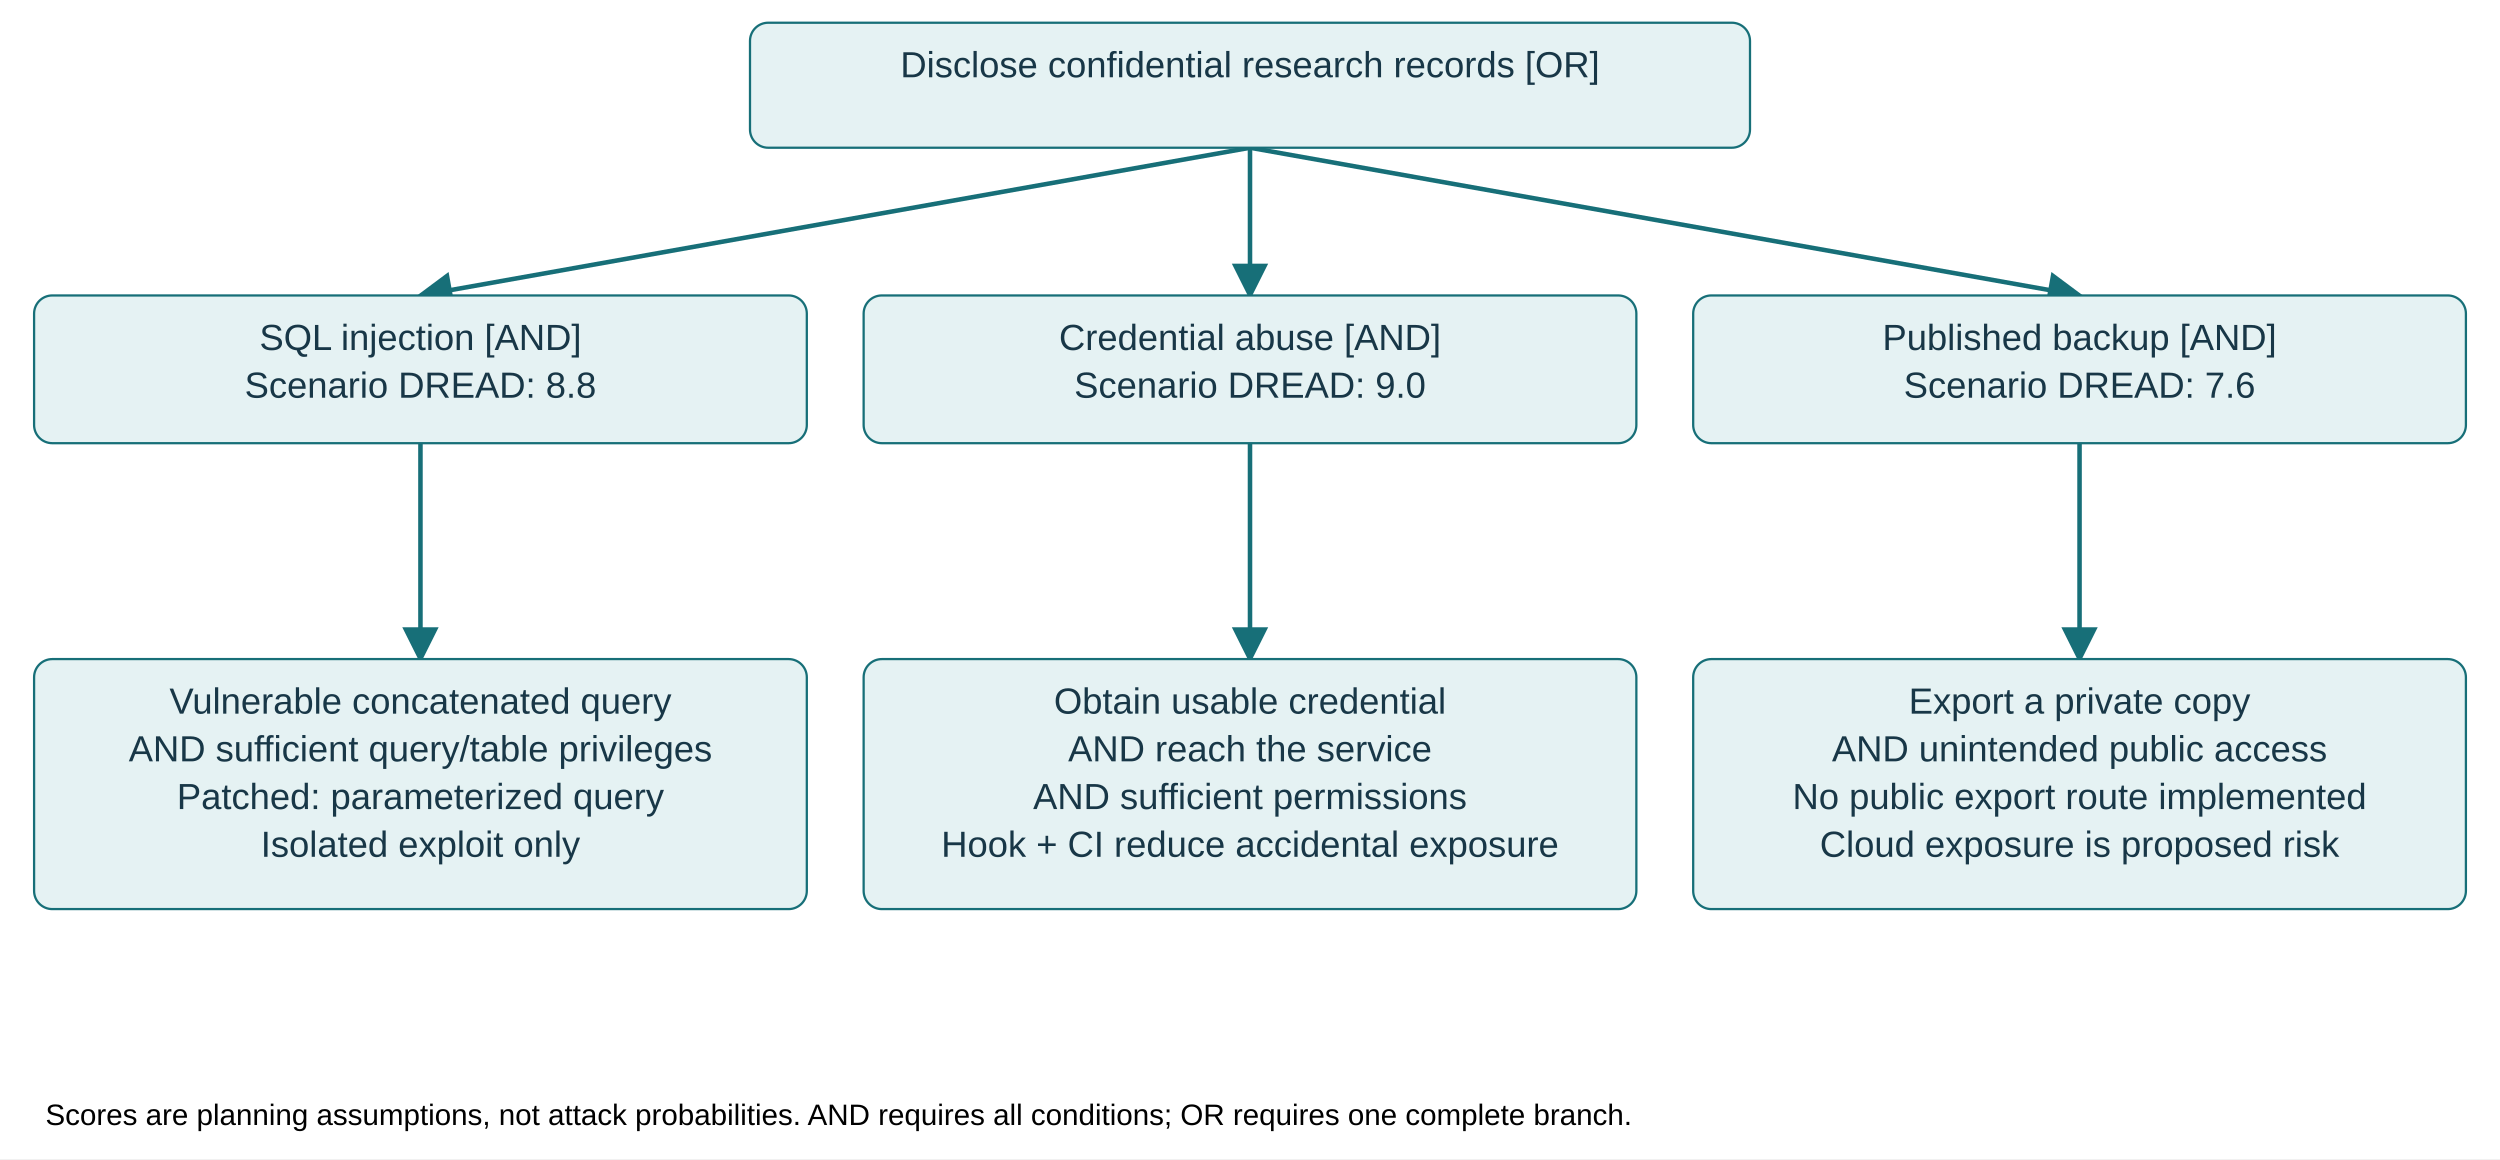
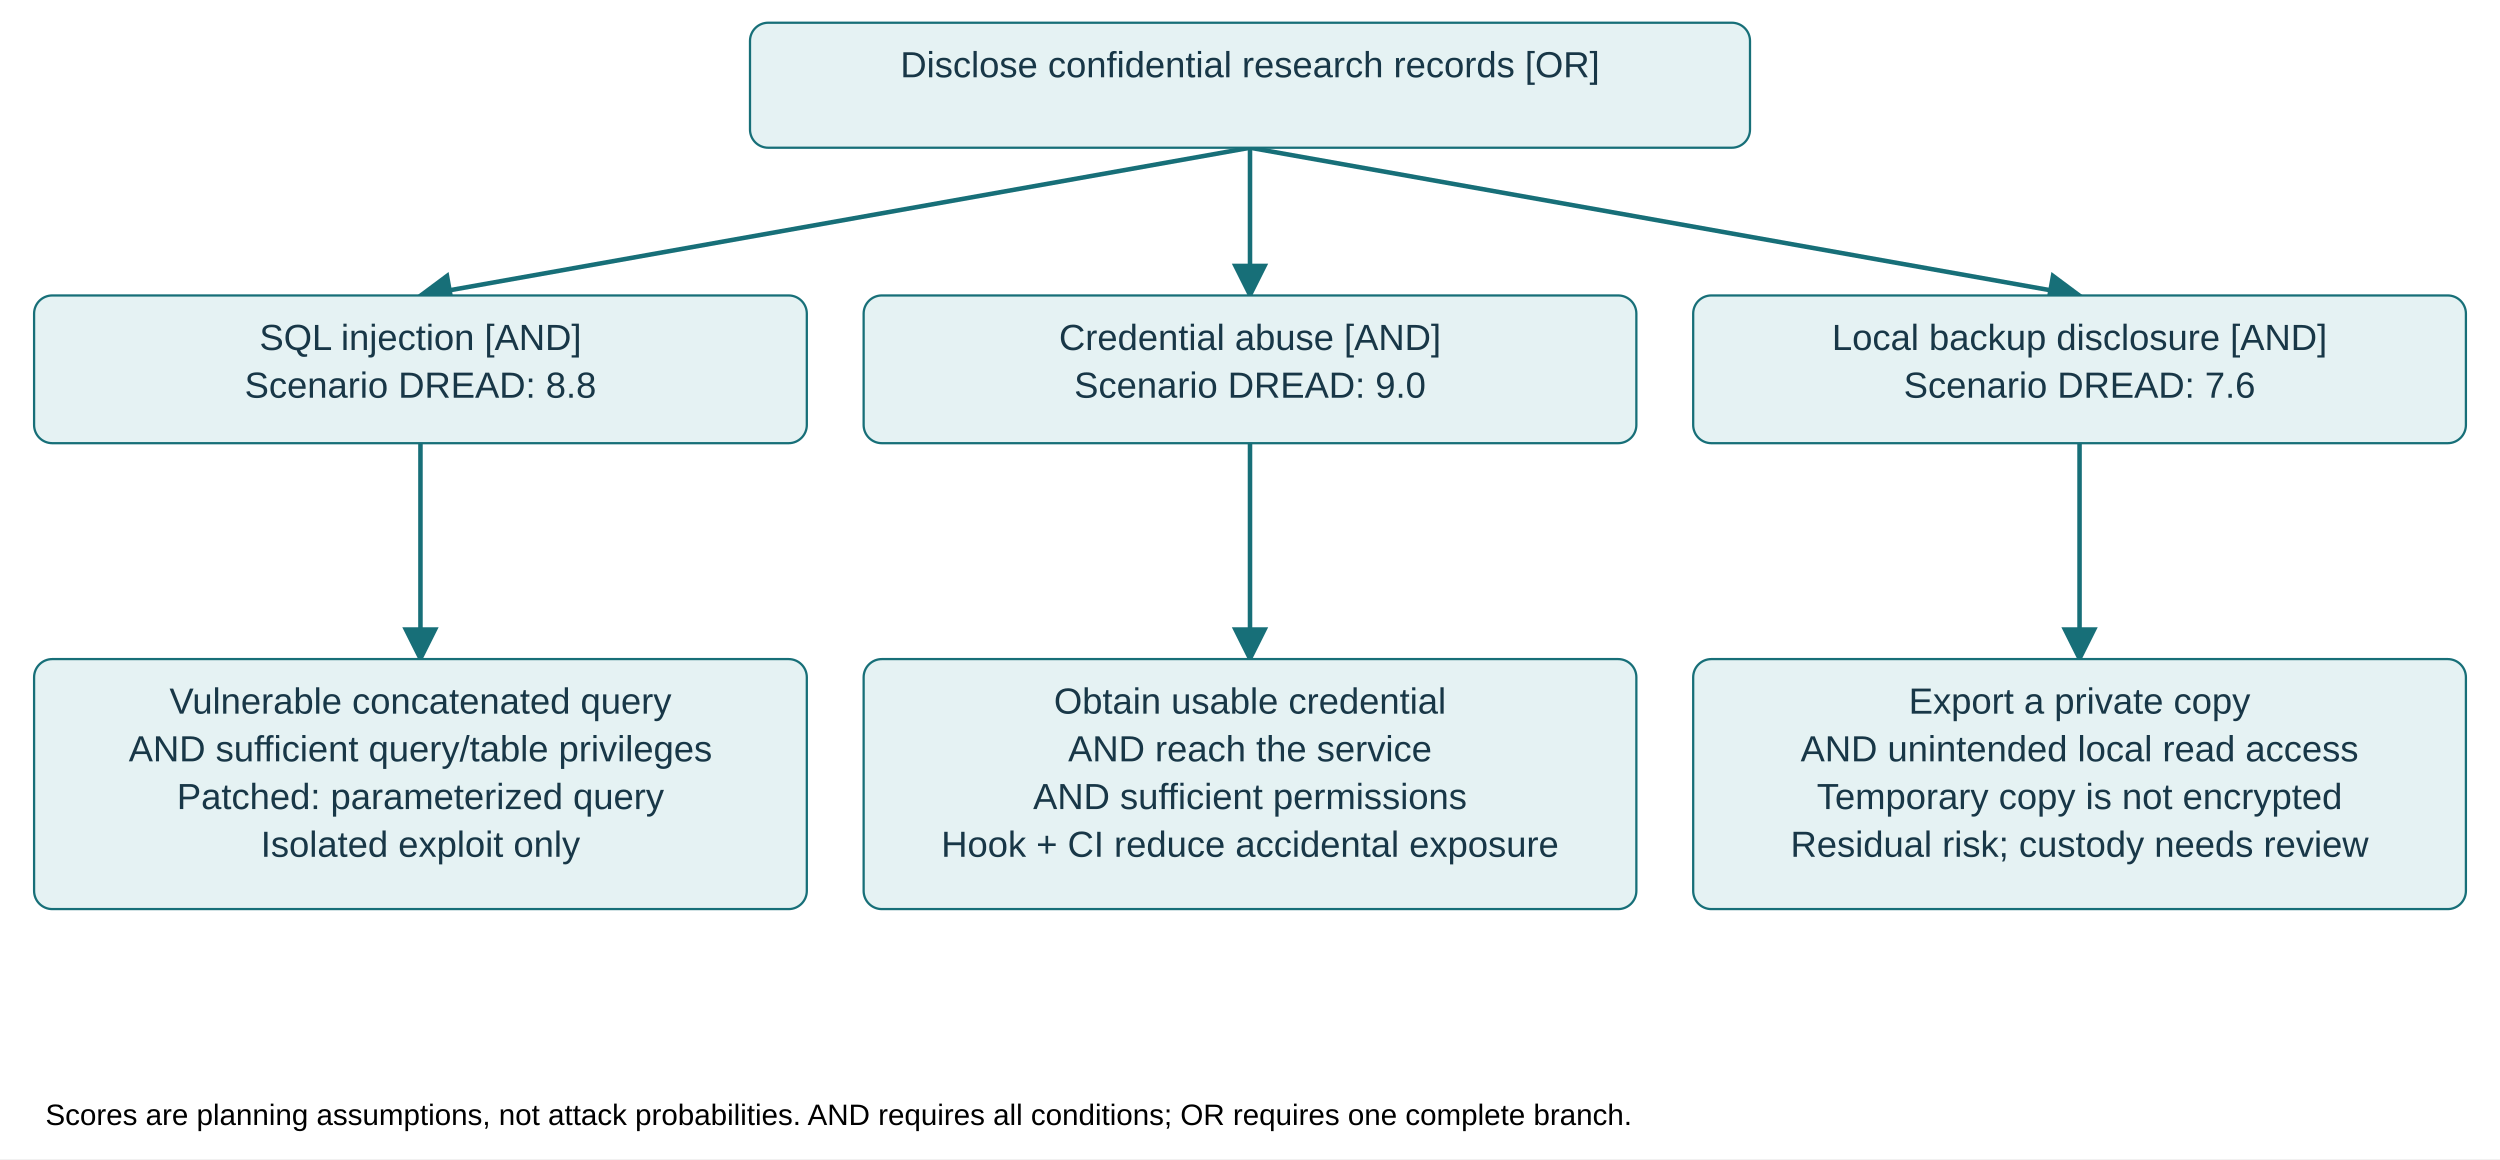
<svg xmlns="http://www.w3.org/2000/svg" width="1100" height="510" viewBox="0 0 1100 510">
  <rect width="100%" height="100%" fill="white" />
  <defs>
    <marker id="a" markerWidth="8" markerHeight="8" refX="7" refY="4" orient="auto">
      <path d="M0 0L8 4L0 8Z" fill="#176f78" />
    </marker>
  </defs>
  <path d="M550.0,65 L185.0,130" fill="none" stroke="#176f78" stroke-width="2" marker-end="url(#a)" />
  <path d="M550.0,65 L550.0,130" fill="none" stroke="#176f78" stroke-width="2" marker-end="url(#a)" />
  <path d="M550.0,65 L915.0,130" fill="none" stroke="#176f78" stroke-width="2" marker-end="url(#a)" />
  <path d="M185.0,195 L185.0,290" fill="none" stroke="#176f78" stroke-width="2" marker-end="url(#a)" />
  <path d="M550.0,195 L550.0,290" fill="none" stroke="#176f78" stroke-width="2" marker-end="url(#a)" />
  <path d="M915.0,195 L915.0,290" fill="none" stroke="#176f78" stroke-width="2" marker-end="url(#a)" />
  <rect x="330" y="10" width="440" height="55" rx="8" fill="#e5f2f3" stroke="#176f78" />
  <text x="550.0" y="34" text-anchor="middle" font-family="Arial" font-size="16" fill="#183747">Disclose confidential research records [OR]</text>
  <rect x="15" y="130" width="340" height="65" rx="8" fill="#e5f2f3" stroke="#176f78" />
  <text x="185.0" y="154" text-anchor="middle" font-family="Arial" font-size="16" fill="#183747">SQL injection [AND]</text>
  <text x="185.0" y="175" text-anchor="middle" font-family="Arial" font-size="16" fill="#183747">Scenario DREAD: 8.8</text>
  <rect x="380" y="130" width="340" height="65" rx="8" fill="#e5f2f3" stroke="#176f78" />
  <text x="550.0" y="154" text-anchor="middle" font-family="Arial" font-size="16" fill="#183747">Credential abuse [AND]</text>
  <text x="550.0" y="175" text-anchor="middle" font-family="Arial" font-size="16" fill="#183747">Scenario DREAD: 9.0</text>
  <rect x="745" y="130" width="340" height="65" rx="8" fill="#e5f2f3" stroke="#176f78" />
-   <text x="915.0" y="154" text-anchor="middle" font-family="Arial" font-size="16" fill="#183747">Published backup [AND]</text>
+   <text x="915.0" y="154" text-anchor="middle" font-family="Arial" font-size="16" fill="#183747">Local backup disclosure [AND]</text>
  <text x="915.0" y="175" text-anchor="middle" font-family="Arial" font-size="16" fill="#183747">Scenario DREAD: 7.6</text>
  <rect x="15" y="290" width="340" height="110" rx="8" fill="#e5f2f3" stroke="#176f78" />
  <text x="185.0" y="314" text-anchor="middle" font-family="Arial" font-size="16" fill="#183747">Vulnerable concatenated query</text>
  <text x="185.0" y="335" text-anchor="middle" font-family="Arial" font-size="16" fill="#183747">AND sufficient query/table privileges</text>
  <text x="185.0" y="356" text-anchor="middle" font-family="Arial" font-size="16" fill="#183747">Patched: parameterized query</text>
  <text x="185.0" y="377" text-anchor="middle" font-family="Arial" font-size="16" fill="#183747">Isolated exploit only</text>
  <rect x="380" y="290" width="340" height="110" rx="8" fill="#e5f2f3" stroke="#176f78" />
  <text x="550.0" y="314" text-anchor="middle" font-family="Arial" font-size="16" fill="#183747">Obtain usable credential</text>
  <text x="550.0" y="335" text-anchor="middle" font-family="Arial" font-size="16" fill="#183747">AND reach the service</text>
  <text x="550.0" y="356" text-anchor="middle" font-family="Arial" font-size="16" fill="#183747">AND sufficient permissions</text>
  <text x="550.0" y="377" text-anchor="middle" font-family="Arial" font-size="16" fill="#183747">Hook + CI reduce accidental exposure</text>
  <rect x="745" y="290" width="340" height="110" rx="8" fill="#e5f2f3" stroke="#176f78" />
  <text x="915.0" y="314" text-anchor="middle" font-family="Arial" font-size="16" fill="#183747">Export a private copy</text>
-   <text x="915.0" y="335" text-anchor="middle" font-family="Arial" font-size="16" fill="#183747">AND unintended public access</text>
-   <text x="915.0" y="356" text-anchor="middle" font-family="Arial" font-size="16" fill="#183747">No public export route implemented</text>
-   <text x="915.0" y="377" text-anchor="middle" font-family="Arial" font-size="16" fill="#183747">Cloud exposure is proposed risk</text>
+   <text x="915.0" y="335" text-anchor="middle" font-family="Arial" font-size="16" fill="#183747">AND unintended local read access</text>
+   <text x="915.0" y="356" text-anchor="middle" font-family="Arial" font-size="16" fill="#183747">Temporary copy is not encrypted</text>
+   <text x="915.0" y="377" text-anchor="middle" font-family="Arial" font-size="16" fill="#183747">Residual risk; custody needs review</text>
  <text x="20" y="495" font-family="Arial" font-size="13">Scores are planning assumptions, not attack probabilities. AND requires all conditions; OR requires one complete branch.</text>
</svg>
